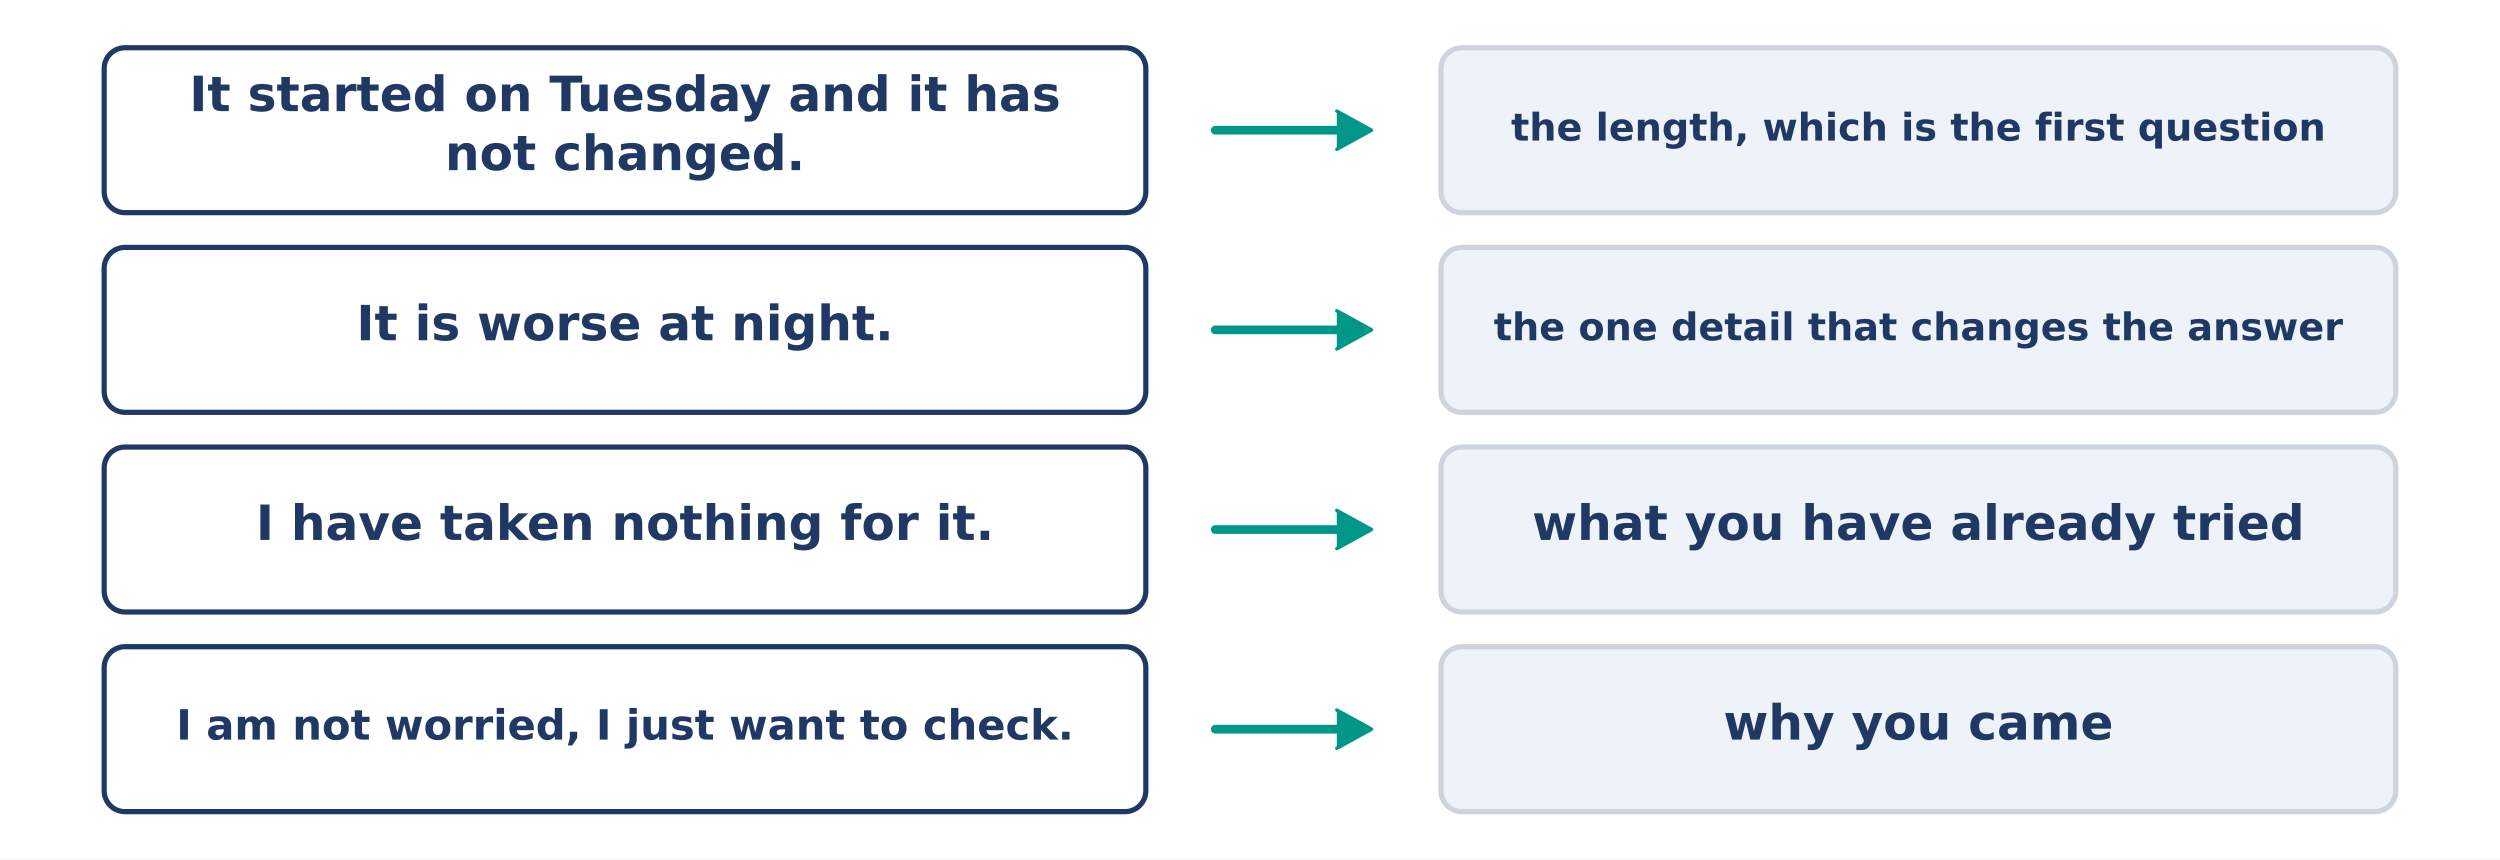
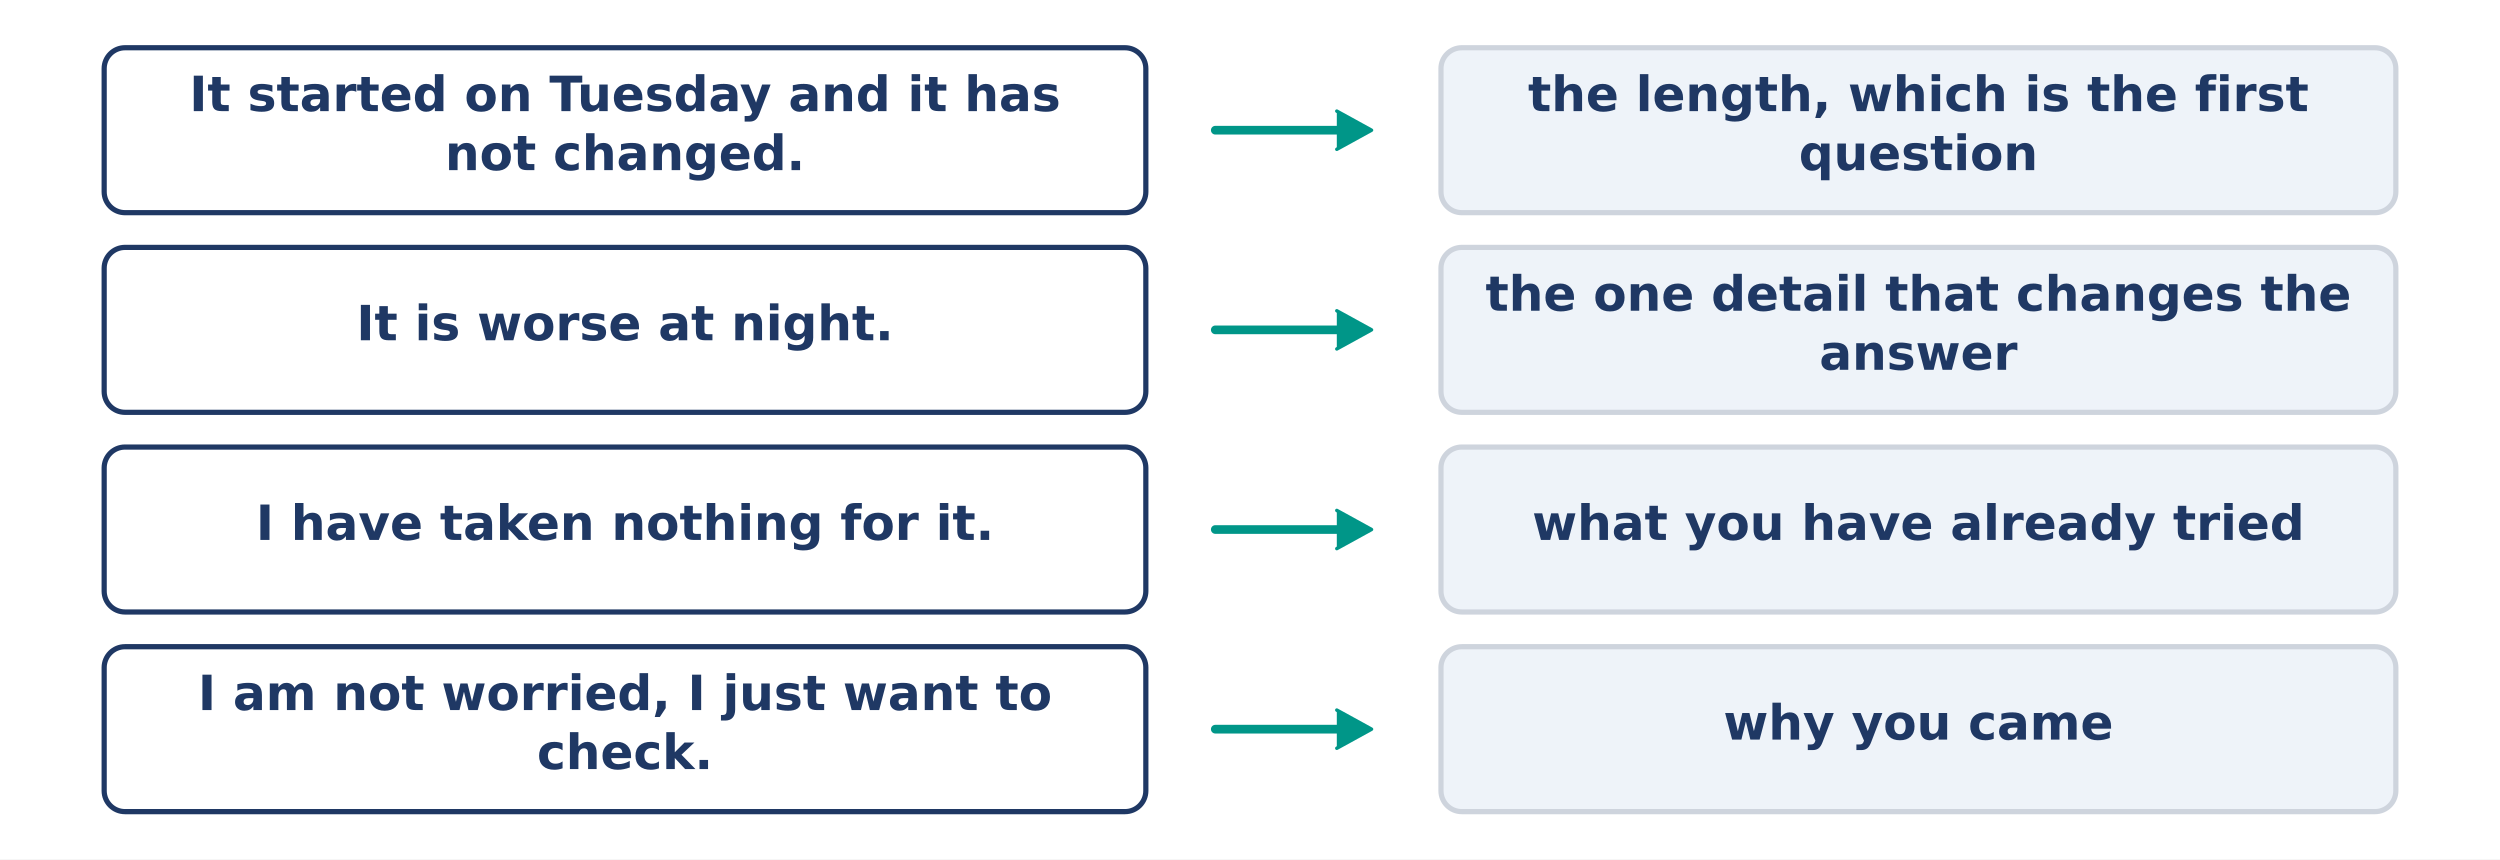
<svg xmlns="http://www.w3.org/2000/svg" width="1440" height="495" viewBox="0 0 1440 495">
  <rect width="1440" height="495" fill="#FFFFFF" />
  <rect x="60.0" y="27.5" width="600.0" height="95.0" rx="12" fill="#FFFFFF" stroke="#1F3864" stroke-width="3" />
  <text x="360.0" y="64.0" font-family="DejaVu Sans" font-size="28" font-weight="bold" fill="#1F3864" text-anchor="middle">It started on Tuesday and it has</text>
  <text x="360.0" y="98.0" font-family="DejaVu Sans" font-size="28" font-weight="bold" fill="#1F3864" text-anchor="middle">not changed.</text>
  <line x1="700.0" y1="75.0" x2="776.0" y2="75.0" stroke="#009688" stroke-width="5" stroke-linecap="round" />
  <path d="M 770.0 64.0 L 790.0 75.0 L 770.0 86.0" fill="#009688" stroke="#009688" stroke-width="2" stroke-linecap="round" stroke-linejoin="round" />
  <rect x="830.0" y="27.5" width="550.0" height="95.0" rx="12" fill="#EEF3F9" stroke="#CED4DD" stroke-width="3" />
-   <text x="1105.0" y="81.0" font-family="DejaVu Sans" font-size="22" font-weight="bold" fill="#1F3864" text-anchor="middle">the length, which is the first question</text>
+   <text x="1105.0" y="64.0" font-family="DejaVu Sans" font-size="28" font-weight="bold" fill="#1F3864" text-anchor="middle">the length, which is the first</text>
+   <text x="1105.0" y="98.0" font-family="DejaVu Sans" font-size="28" font-weight="bold" fill="#1F3864" text-anchor="middle">question</text>
  <rect x="60.0" y="142.5" width="600.0" height="95.0" rx="12" fill="#FFFFFF" stroke="#1F3864" stroke-width="3" />
  <text x="360.0" y="196.0" font-family="DejaVu Sans" font-size="28" font-weight="bold" fill="#1F3864" text-anchor="middle">It is worse at night.</text>
  <line x1="700.0" y1="190.0" x2="776.0" y2="190.0" stroke="#009688" stroke-width="5" stroke-linecap="round" />
  <path d="M 770.0 179.0 L 790.0 190.0 L 770.0 201.0" fill="#009688" stroke="#009688" stroke-width="2" stroke-linecap="round" stroke-linejoin="round" />
  <rect x="830.0" y="142.5" width="550.0" height="95.0" rx="12" fill="#EEF3F9" stroke="#CED4DD" stroke-width="3" />
-   <text x="1105.0" y="196.0" font-family="DejaVu Sans" font-size="22" font-weight="bold" fill="#1F3864" text-anchor="middle">the one detail that changes the answer</text>
+   <text x="1105.0" y="179.0" font-family="DejaVu Sans" font-size="28" font-weight="bold" fill="#1F3864" text-anchor="middle">the one detail that changes the</text>
+   <text x="1105.0" y="213.0" font-family="DejaVu Sans" font-size="28" font-weight="bold" fill="#1F3864" text-anchor="middle">answer</text>
  <rect x="60.0" y="257.5" width="600.0" height="95.0" rx="12" fill="#FFFFFF" stroke="#1F3864" stroke-width="3" />
  <text x="360.0" y="311.0" font-family="DejaVu Sans" font-size="28" font-weight="bold" fill="#1F3864" text-anchor="middle">I have taken nothing for it.</text>
  <line x1="700.0" y1="305.0" x2="776.0" y2="305.0" stroke="#009688" stroke-width="5" stroke-linecap="round" />
  <path d="M 770.0 294.0 L 790.0 305.0 L 770.0 316.0" fill="#009688" stroke="#009688" stroke-width="2" stroke-linecap="round" stroke-linejoin="round" />
  <rect x="830.0" y="257.5" width="550.0" height="95.0" rx="12" fill="#EEF3F9" stroke="#CED4DD" stroke-width="3" />
  <text x="1105.0" y="311.0" font-family="DejaVu Sans" font-size="28" font-weight="bold" fill="#1F3864" text-anchor="middle">what you have already tried</text>
  <rect x="60.0" y="372.5" width="600.0" height="95.0" rx="12" fill="#FFFFFF" stroke="#1F3864" stroke-width="3" />
-   <text x="360.0" y="426.0" font-family="DejaVu Sans" font-size="24" font-weight="bold" fill="#1F3864" text-anchor="middle">I am not worried, I just want to check.</text>
+   <text x="360.0" y="409.0" font-family="DejaVu Sans" font-size="28" font-weight="bold" fill="#1F3864" text-anchor="middle">I am not worried, I just want to</text>
+   <text x="360.0" y="443.0" font-family="DejaVu Sans" font-size="28" font-weight="bold" fill="#1F3864" text-anchor="middle">check.</text>
  <line x1="700.0" y1="420.0" x2="776.0" y2="420.0" stroke="#009688" stroke-width="5" stroke-linecap="round" />
  <path d="M 770.0 409.0 L 790.0 420.0 L 770.0 431.0" fill="#009688" stroke="#009688" stroke-width="2" stroke-linecap="round" stroke-linejoin="round" />
  <rect x="830.0" y="372.5" width="550.0" height="95.0" rx="12" fill="#EEF3F9" stroke="#CED4DD" stroke-width="3" />
  <text x="1105.0" y="426.0" font-family="DejaVu Sans" font-size="28" font-weight="bold" fill="#1F3864" text-anchor="middle">why you came</text>
</svg>
